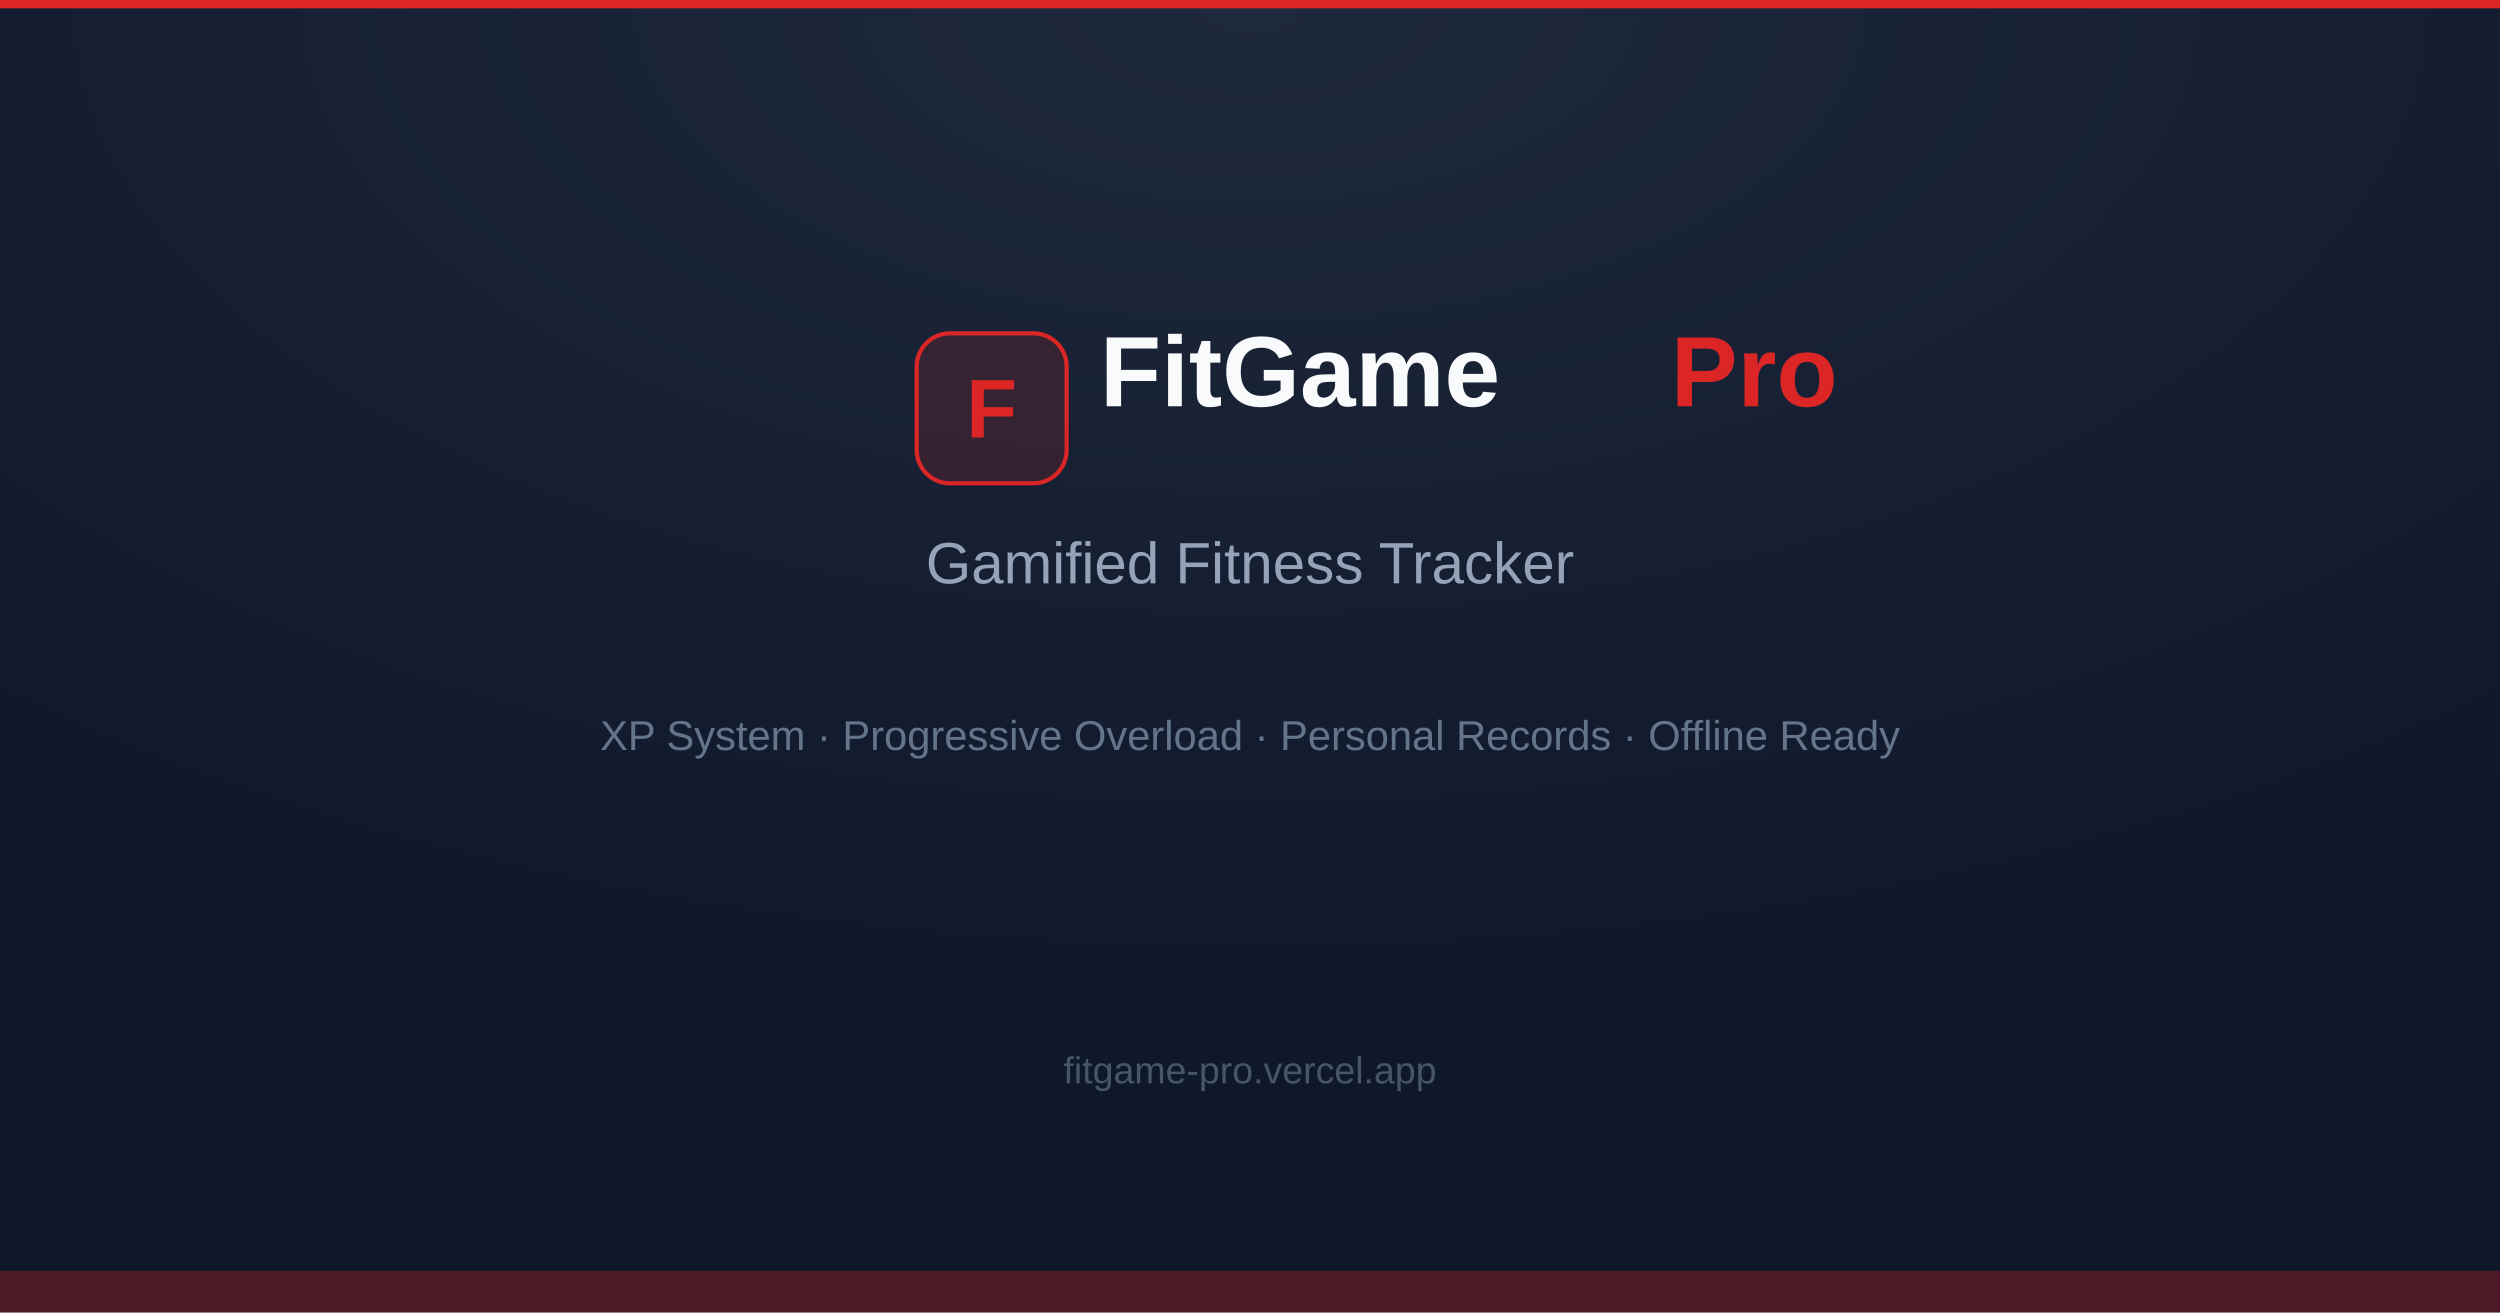
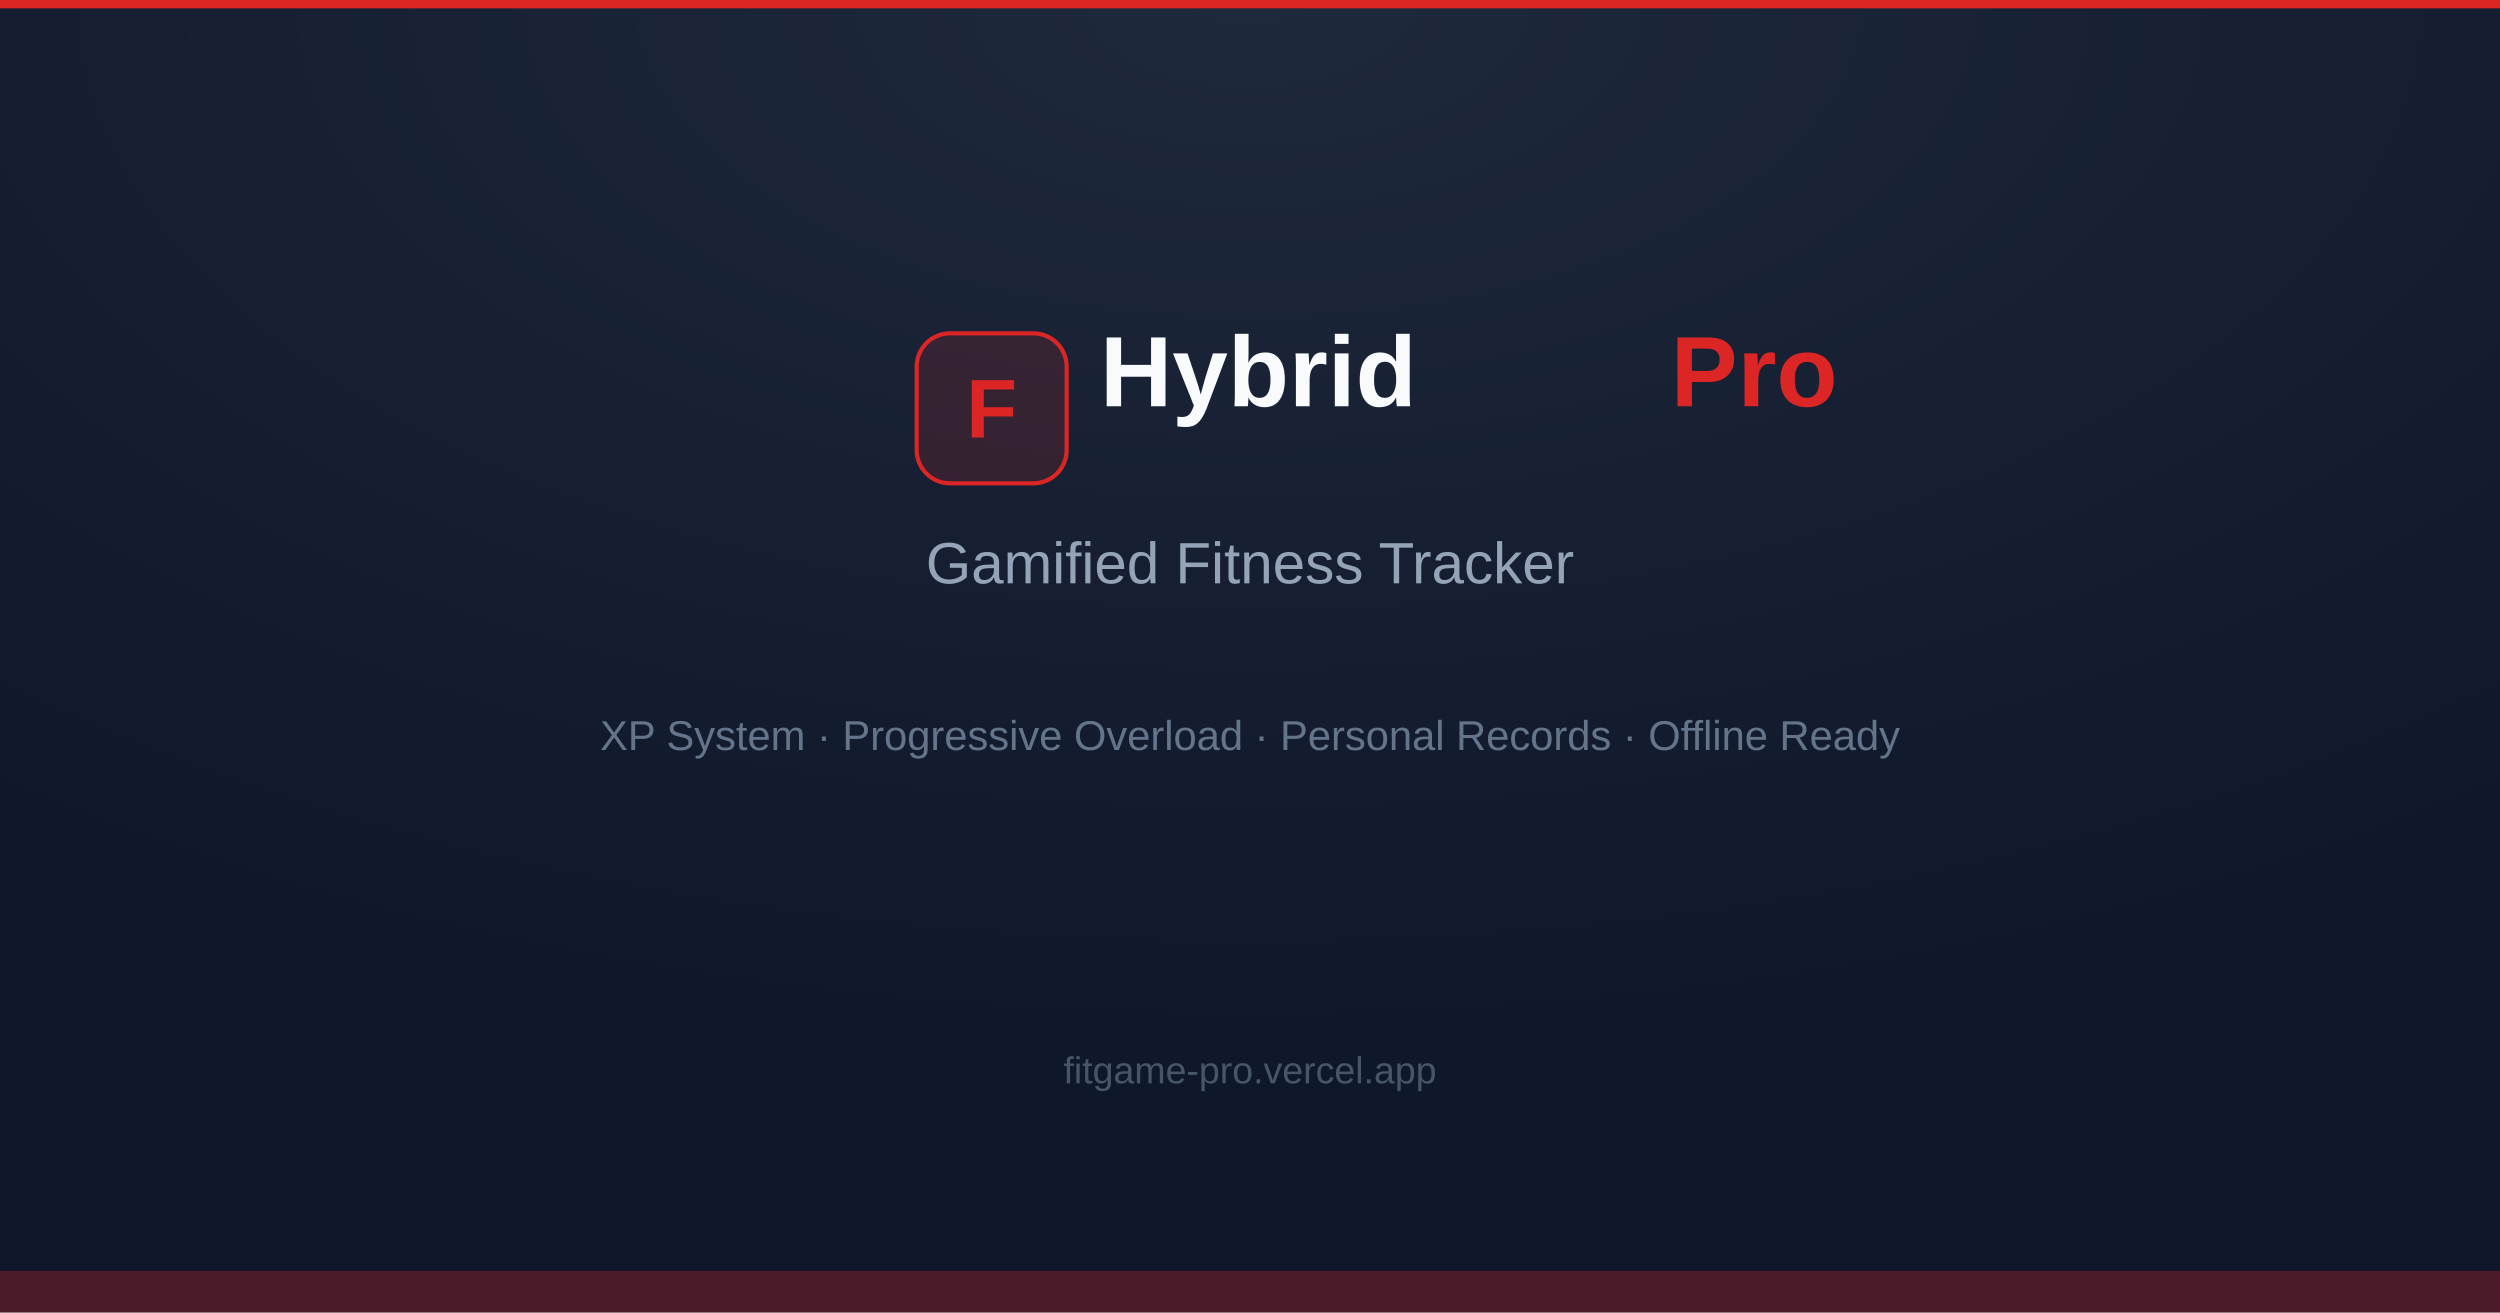
<svg xmlns="http://www.w3.org/2000/svg" width="1200" height="630" viewBox="0 0 1200 630">
  <defs>
    <radialGradient id="bg" cx="50%" cy="0%" r="80%">
      <stop offset="0%" stop-color="#1e293b" />
      <stop offset="100%" stop-color="#0f172a" />
    </radialGradient>
  </defs>
  <rect width="1200" height="630" fill="url(#bg)" />
  <rect x="0" y="0" width="1200" height="4" fill="#DC2626" />
  <rect x="440" y="160" width="72" height="72" rx="16" fill="#DC2626" opacity="0.15" />
  <rect x="440" y="160" width="72" height="72" rx="16" fill="none" stroke="#DC2626" stroke-width="2" />
  <text x="476" y="210" font-family="Arial, sans-serif" font-size="40" font-weight="900" fill="#DC2626" text-anchor="middle">F</text>
-   <text x="528" y="195" font-family="Arial, sans-serif" font-size="48" font-weight="800" fill="#f8fafc">FitGame</text>
+   <text x="528" y="195" font-family="Arial, sans-serif" font-size="48" font-weight="800" fill="#f8fafc">Hybrid</text>
  <text x="802" y="195" font-family="Arial, sans-serif" font-size="48" font-weight="800" fill="#DC2626">Pro</text>
  <text x="600" y="280" font-family="Arial, sans-serif" font-size="28" font-weight="500" fill="#94a3b8" text-anchor="middle">Gamified Fitness Tracker</text>
  <text x="600" y="360" font-family="Arial, sans-serif" font-size="20" fill="#64748b" text-anchor="middle">XP System  ·  Progressive Overload  ·  Personal Records  ·  Offline Ready</text>
  <rect x="0" y="610" width="1200" height="20" fill="#DC2626" opacity="0.3" />
  <text x="600" y="520" font-family="Arial, sans-serif" font-size="18" fill="#475569" text-anchor="middle">fitgame-pro.vercel.app</text>
</svg>
